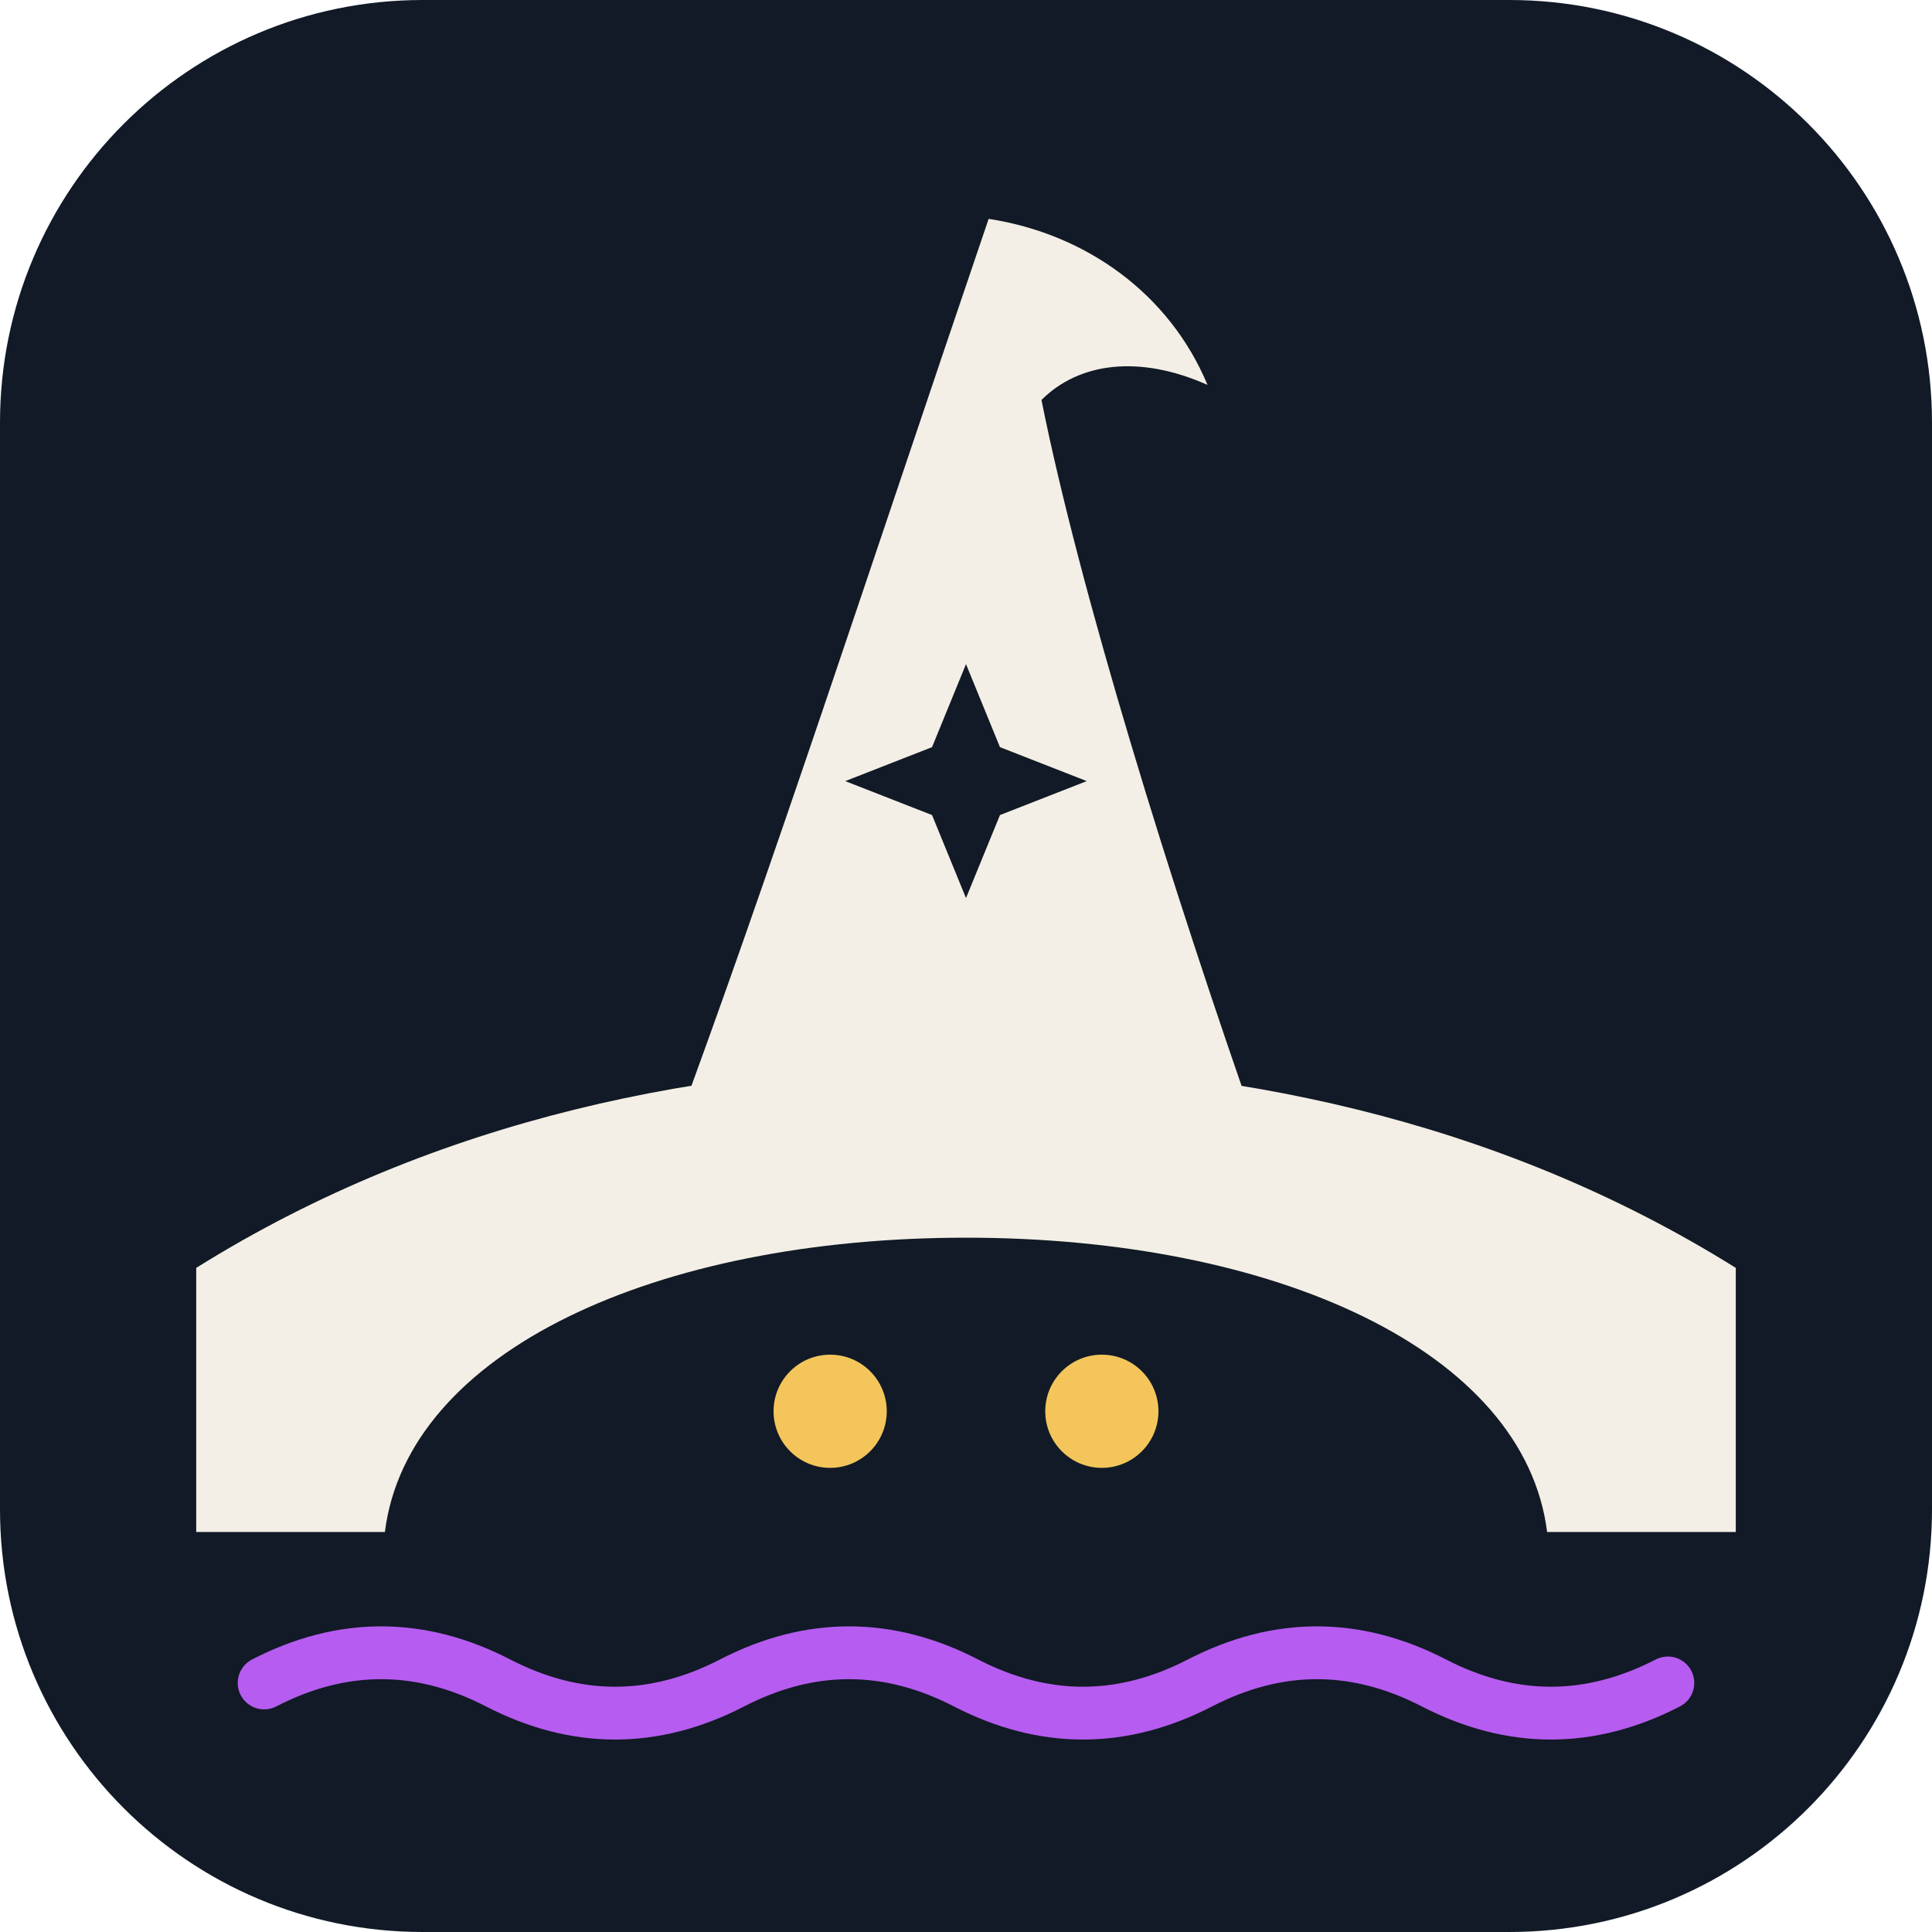
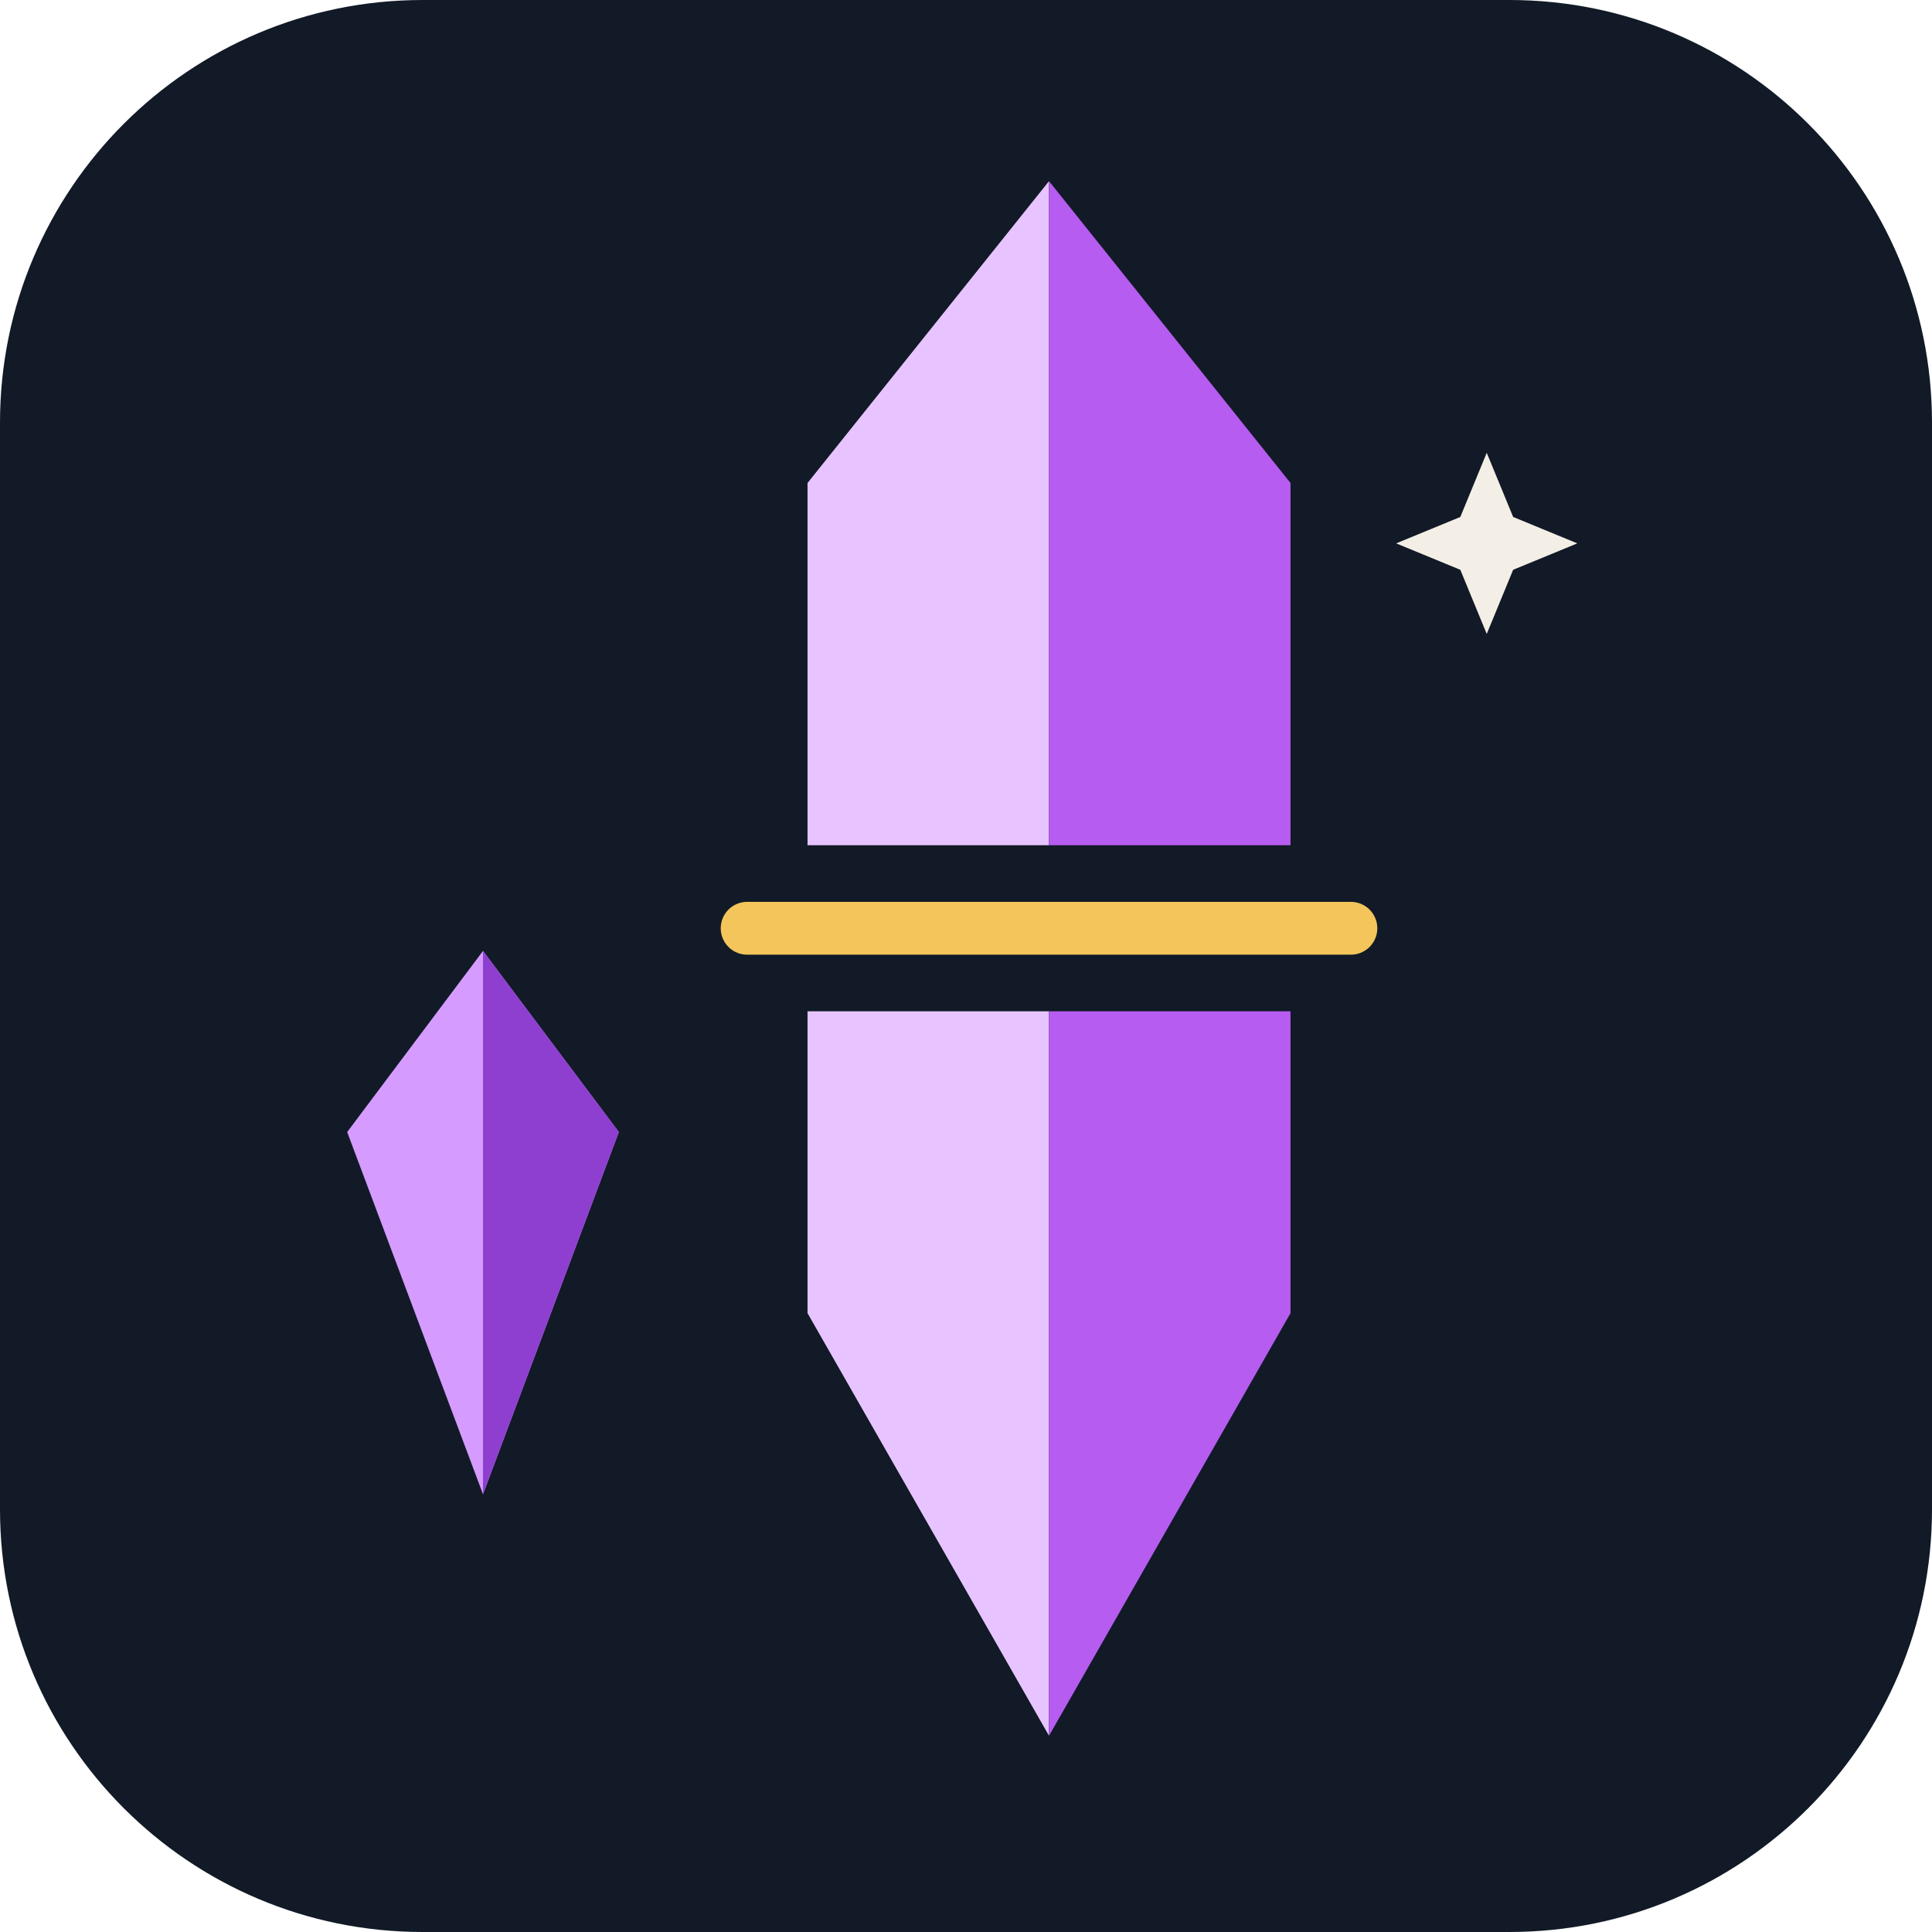
<svg xmlns="http://www.w3.org/2000/svg" viewBox="0 0 512 512">
  <rect width="512" height="512" rx="112" fill="#111a26" />
-   <path fill="#f4efe6" d="M262 58c26 4 48 20 58 44-18-8-34-6-44 4 10 50 34 128 58 196H178c26-70 52-150 84-244z" />
-   <path fill="#111a26" d="M256 176l9 22 23 9-23 9-9 22-9-22-23-9 23-9z" />
-   <path fill="#f4efe6" d="M52 336c64-40 136-54 204-54s140 14 204 54v70h-50c-6-48-72-78-154-78s-148 30-154 78H52z" />
-   <circle cx="220" cy="374" r="15" fill="#f3c55b" />
-   <circle cx="292" cy="374" r="15" fill="#f3c55b" />
-   <path fill="none" stroke="#b65cf0" stroke-width="14" stroke-linecap="round" d="M70 446q31-16 62 0t62 0 62 0 62 0 62 0 62 0" />
+   <g transform="translate(22 0)">
+     <path fill="#e7c4ff" d="M256 48l-64 80v96h64z" />
+     <path fill="#b65cf0" d="M256 48l64 80v96h-64z" />
+     <path fill="#e7c4ff" d="M192 268v80l64 112V268z" />
+     <path fill="#b65cf0" d="M320 268v80l-64 112V268z" />
+     <path fill="#d59bff" d="M70 300l36-48 36 48-36 96z" />
+     <path fill="#8e3fd0" d="M106 252l36 48-36 96z" />
+     <path fill="none" stroke="#f3c55b" stroke-width="14" stroke-linecap="round" d="M176 246h160" />
+     <path fill="#f4efe6" d="M372 120l7 17 17 7-17 7-7 17-7-17-17-7 17-7z" />
+   </g>
</svg>
